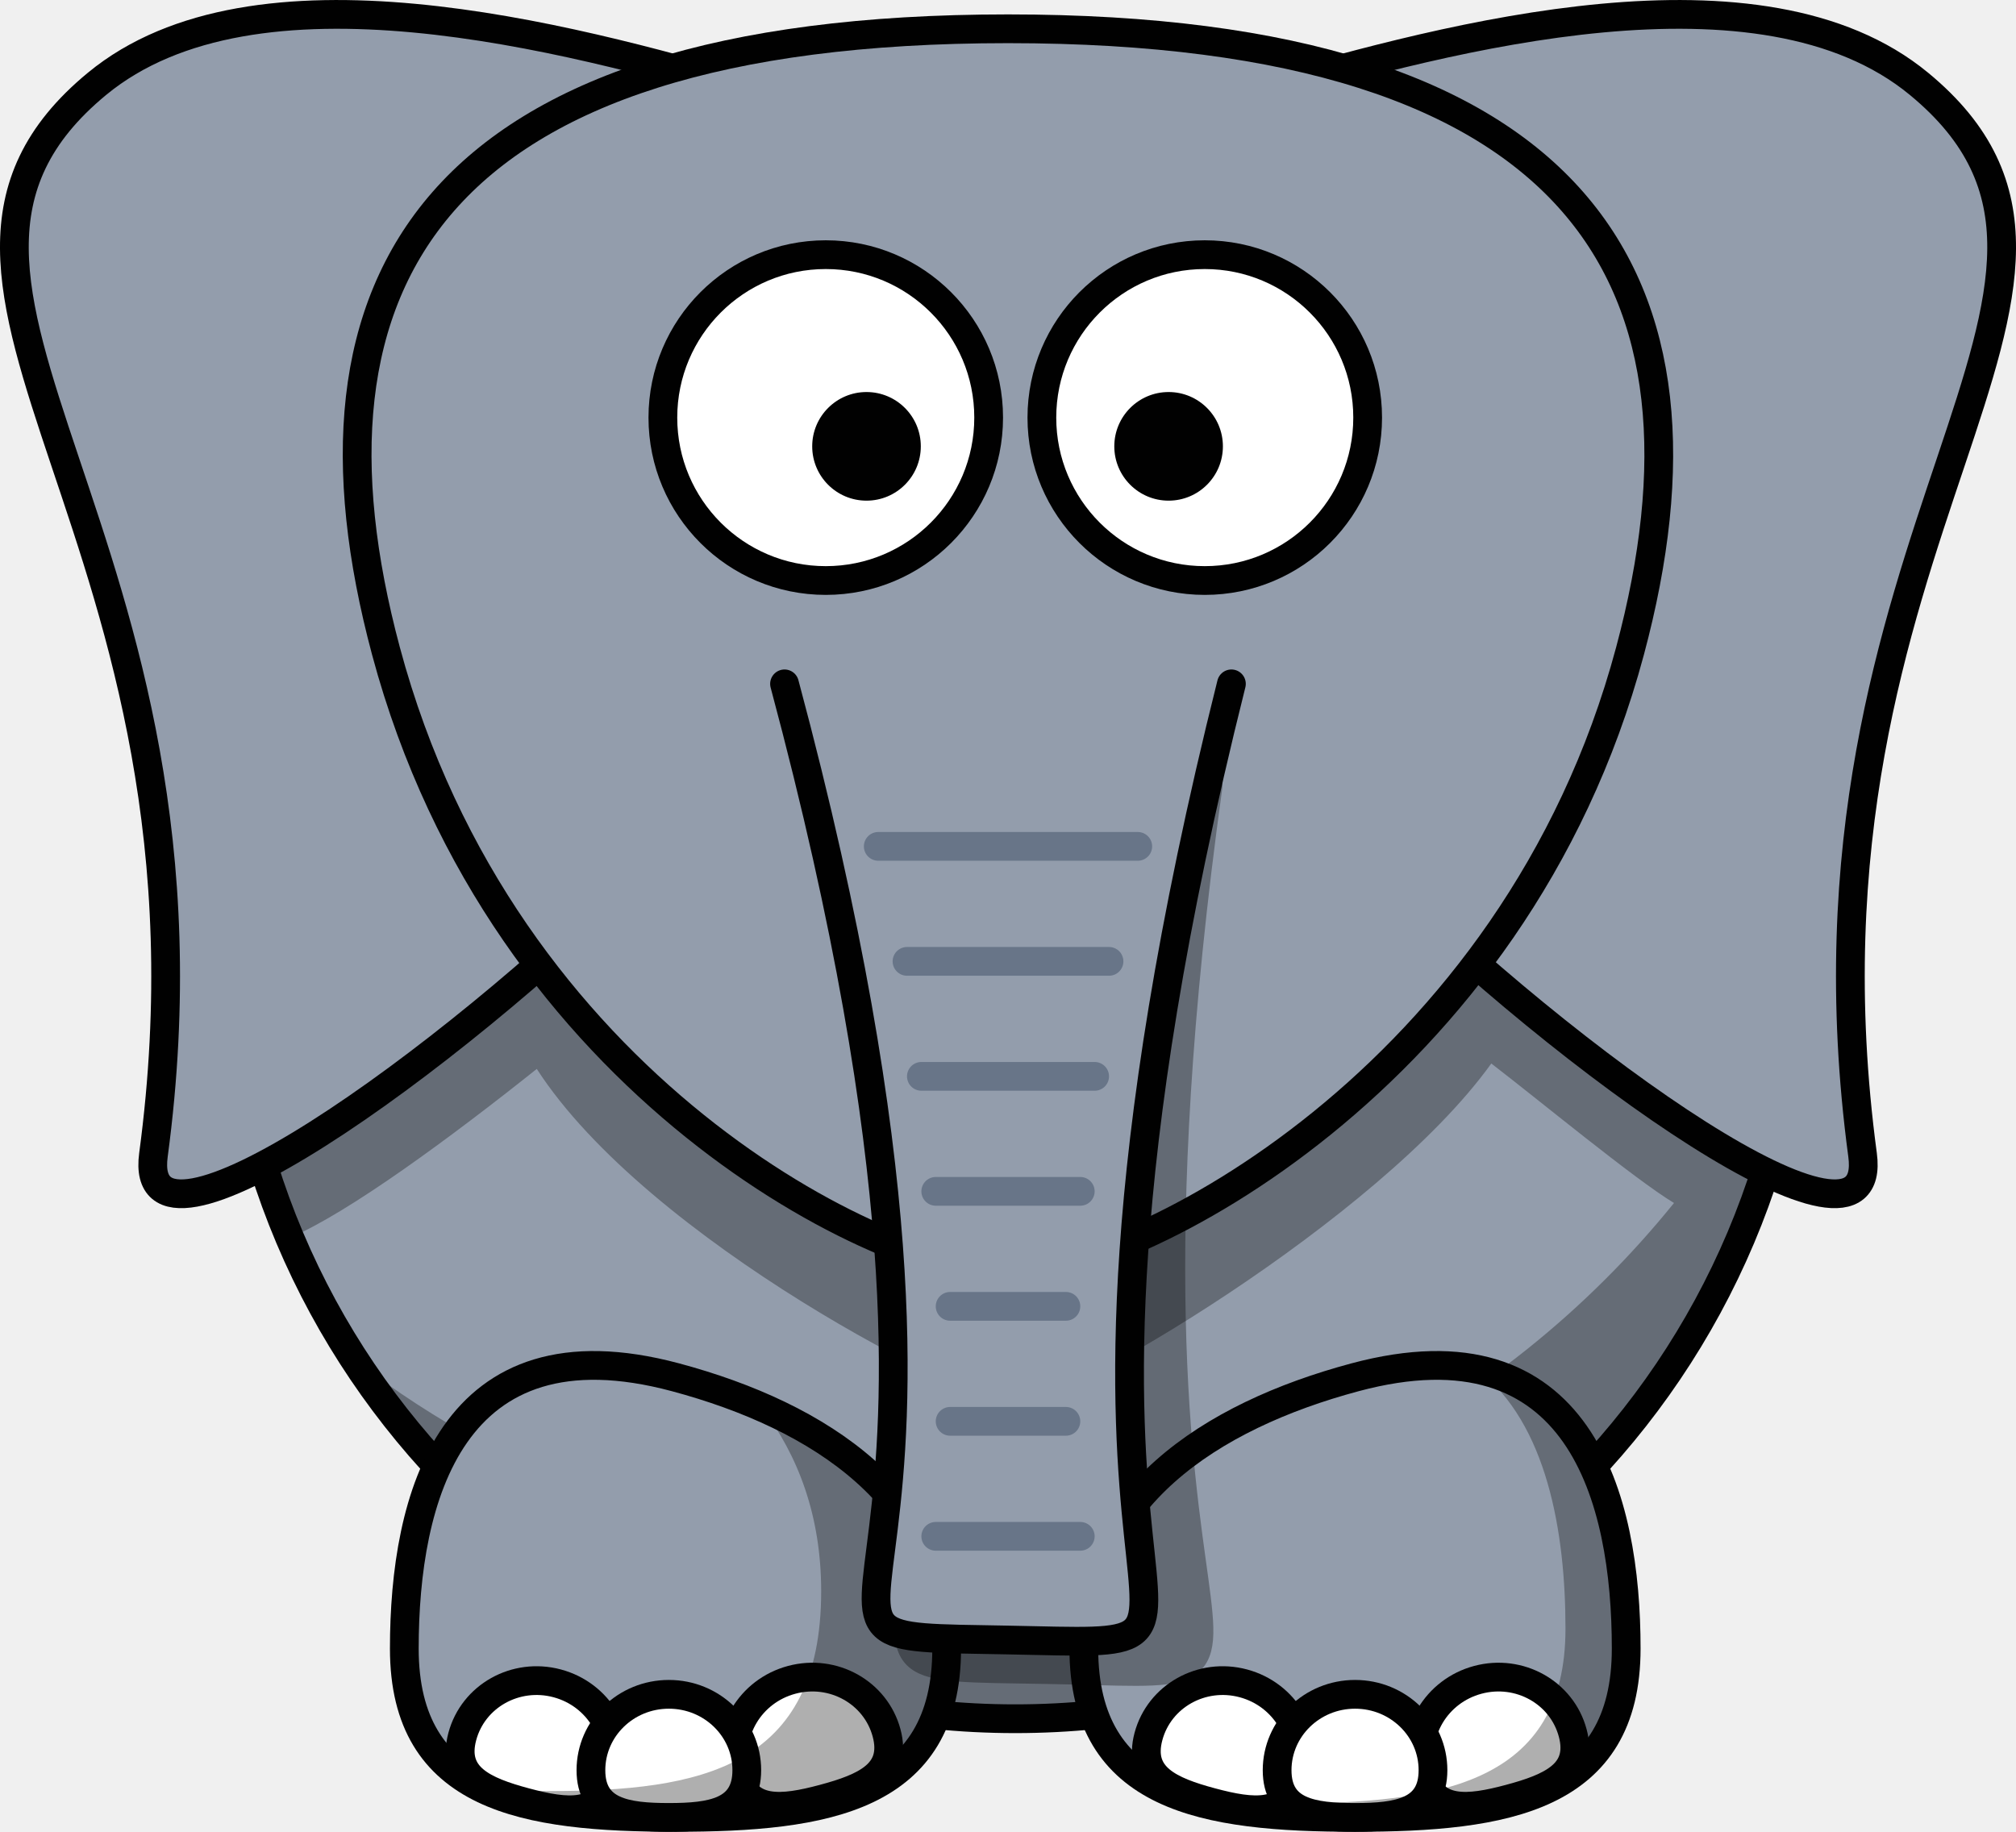
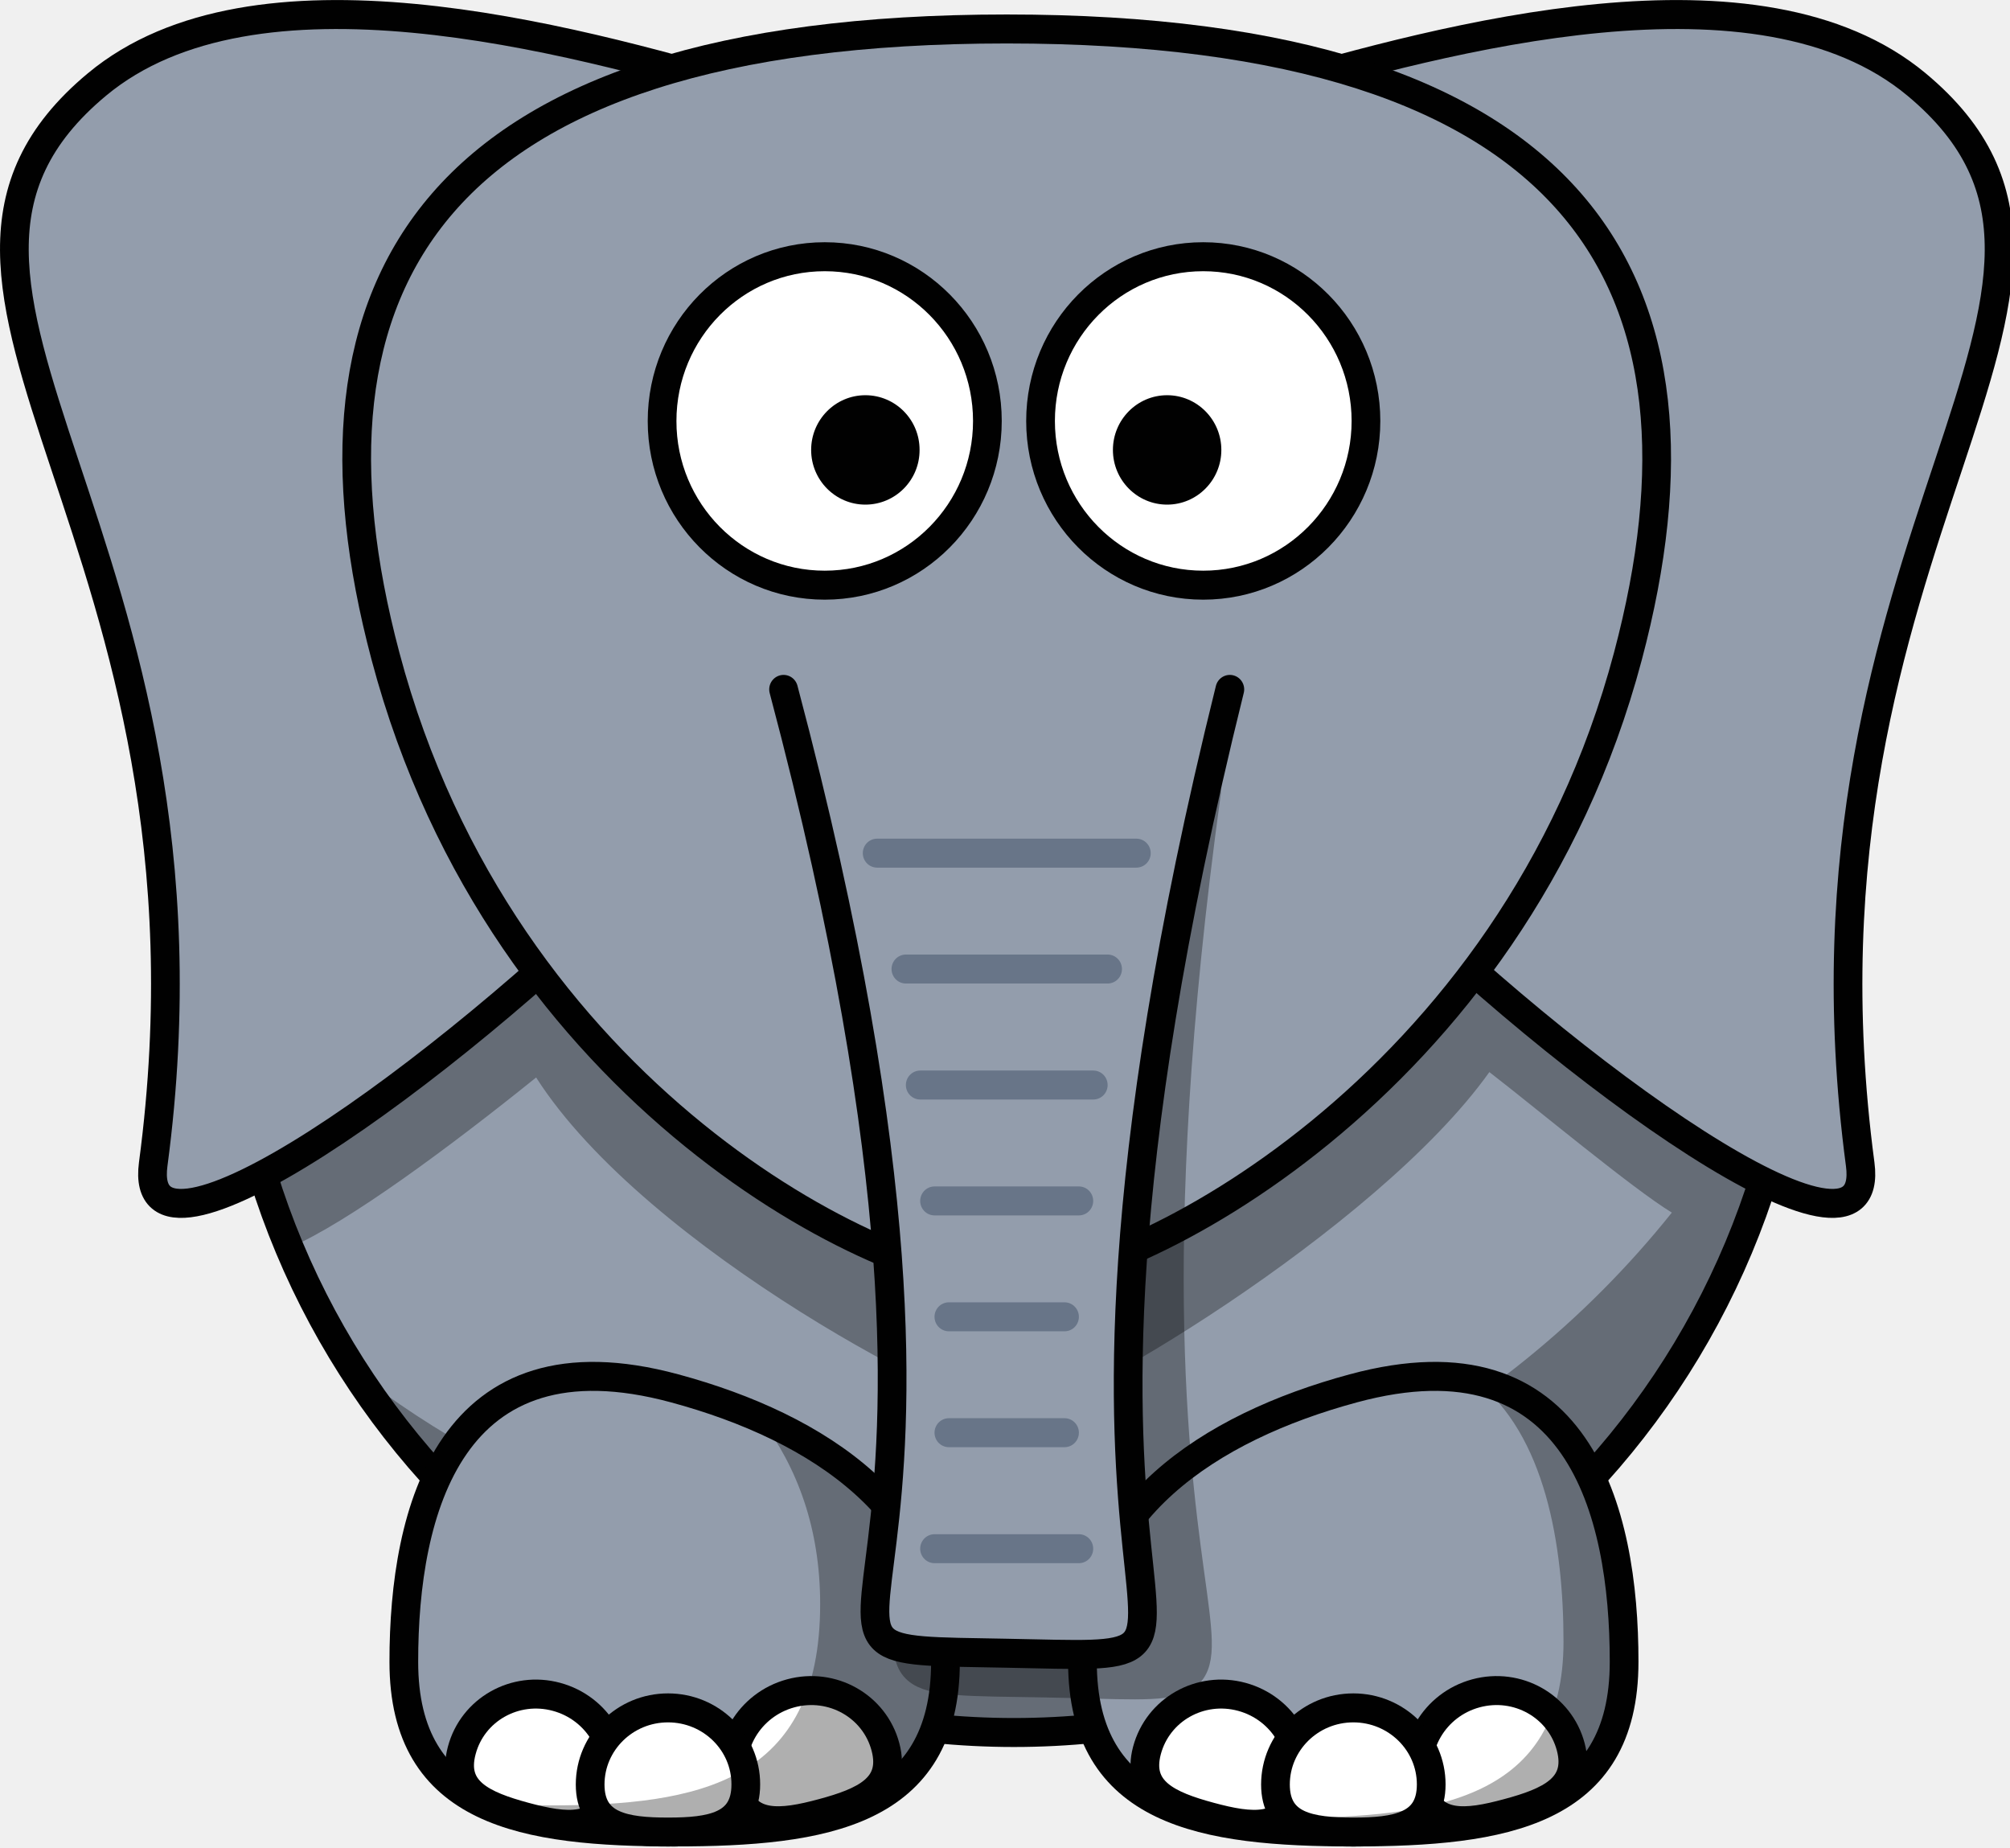
- <svg xmlns="http://www.w3.org/2000/svg" width="280.48" height="254.87" viewBox="0 0 280.483 254.867">
-   <path d="m250.79 129.57c0.018 60.508-49.028 109.57-109.54 109.57s-109.56-49.061-109.54-109.57c-0.019-60.508 49.028-109.57 109.54-109.57s109.56 49.061 109.54 109.57z" fill="#939dac" stroke="#010101" stroke-linecap="round" stroke-linejoin="round" stroke-width="4" />
-   <path d="m144.746,18.004c-11.783,0-23.012,2.361-33.25,6.625 .05-.19.105-.372.156-.562-46.13,12.914-79.953,55.247-79.938,105.5-.005,15.127 3.053,29.548 8.594,42.656 8.117-3.425 22.465-13.998 34.373-23.498 15.406,23.877 60.456,46.752 66.804,46.752s50.29-25.636 65.996-47.505c6.312,4.834 20.002,16.152 25.42,19.408-24.253,30.035-61.362,49.25-102.969,49.25-30.327,0-58.251-10.211-80.562-27.375 19.534,30.03 53.377,49.875 91.875,49.875 45.38,0 84.314-27.586 100.938-66.906 .084-.198.167-.395.25-.594 .013-.03.019-.063.031-.094 .246-.592.483-1.184.719-1.781l.219-.562c.249-.643.512-1.288.75-1.938l.156-.438c.25-.694.482-1.394.719-2.094 .035-.103.059-.21.094-.312 .407-1.217.791-2.452 1.156-3.688 .36-1.215.713-2.424 1.031-3.656l.031-.125c.203-.792.408-1.576.594-2.375l.062-.25c.172-.748.312-1.496.469-2.25 .028-.135.066-.272.094-.406 .146-.716.274-1.435.406-2.156l.094-.531c.12-.672.236-1.355.344-2.031 .136-.853.259-1.703.375-2.562 .038-.281.089-.562.125-.844 .029-.229.066-.458.094-.688 .082-.685.149-1.374.219-2.062 .053-.528.11-1.063.156-1.594 .274-3.169.407-6.385.406-9.625 .013-41.046-22.534-76.825-55.937-95.594-14.14-10.058-31.419-15.969-50.094-15.969z" fill="#010101" fill-opacity=".314" />
-   <path d="m56.252 229.37c-6e-3 20.842 16.887 23.497 37.729 23.497s37.735-2.655 37.729-23.497c6e-3 -20.841-17.598-32.346-37.729-37.739-31.318-8.392-37.735 16.898-37.729 37.739z" fill="#939dac" stroke="#010101" stroke-linecap="round" stroke-linejoin="round" stroke-width="4" />
-   <path d="m123.35 241.12c1.51 5.63-2.987 7.604-8.773 9.154s-10.667 2.089-12.174-3.542 1.956-11.452 7.741-13.003 11.698 1.759 13.206 7.391z" fill="#fff" stroke="#010101" stroke-linecap="round" stroke-linejoin="round" stroke-width="4" />
-   <path d="m85.267 247.22c-1.507 5.632-6.389 5.092-12.174 3.543-5.786-1.551-10.284-3.525-8.773-9.155s7.42-8.94 13.206-7.39 9.251 7.371 7.741 13.002z" fill="#fff" stroke="#010101" stroke-linecap="round" stroke-linejoin="round" stroke-width="4" />
-   <path d="m103.9 246.3c2e-3 5.829-4.853 6.571-10.843 6.571s-10.844-0.742-10.842-6.571 4.853-10.557 10.842-10.557 10.845 4.726 10.843 10.557z" fill="#fff" stroke="#010101" stroke-linecap="round" stroke-linejoin="round" stroke-width="4" />
-   <path d="m105.92 195.76c5.162 6.766 8.33 15.213 8.328 25.644 6e-3 24.649-16.893 27.798-37.734 27.798-3.225 0-6.345-0.097-9.333-0.315 6.836 3.318 16.312 3.991 26.793 3.991 20.841 0 37.74-2.677 37.733-23.519 5e-3 -16.562-11.119-27.209-25.787-33.599z" fill="#010101" fill-opacity=".314" />
-   <path d="m226.25 229.37c6e-3 20.842-16.887 23.497-37.729 23.497s-37.735-2.655-37.729-23.497c-7e-3 -20.841 17.598-32.346 37.729-37.739 31.319-8.392 37.735 16.898 37.729 37.739z" fill="#939dac" stroke="#010101" stroke-linecap="round" stroke-linejoin="round" stroke-width="4" />
-   <path d="m218.81 241.12c1.51 5.63-2.987 7.604-8.773 9.154s-10.666 2.089-12.174-3.542 1.956-11.452 7.741-13.003 11.698 1.759 13.206 7.391z" fill="#fff" stroke="#010101" stroke-linecap="round" stroke-linejoin="round" stroke-width="4" />
-   <path d="m180.73 247.22c-1.508 5.632-6.389 5.092-12.175 3.543s-10.283-3.525-8.772-9.155 7.421-8.94 13.206-7.39 9.25 7.371 7.741 13.002z" fill="#fff" stroke="#010101" stroke-linecap="round" stroke-linejoin="round" stroke-width="4" />
-   <path d="m199.37 246.3c2e-3 5.829-4.853 6.571-10.843 6.571s-10.845-0.742-10.843-6.571 4.854-10.557 10.843-10.557 10.845 4.726 10.843 10.557z" fill="#fff" stroke="#010101" stroke-linecap="round" stroke-linejoin="round" stroke-width="4" />
-   <path d="m205.54 190.54c9.705 7.491 12.266 22.672 12.263 36.068 6e-3 21.566-17.468 24.323-39.026 24.323-4.679 0-9.14-0.151-13.296-0.574 6.372 2.04 14.355 2.498 23.03 2.498 20.842 0 37.74-2.648 37.734-23.49 4e-3 -16.328-3.938-35.372-20.705-38.825z" fill="#010101" fill-opacity=".314" />
-   <path d="m13.504 11.656c21.953-18.108 65.234-6.565 91.089 0.931-14.056 49.307-2.825 80.096-14.911 108.01-27.771 27.658-70.754 58.114-68.333 40.089 11.667-86.849-41.908-120.94-7.846-149.03z" fill="#939dac" stroke="#010101" stroke-linecap="round" stroke-linejoin="round" stroke-width="4" />
-   <path d="m266.98 11.656c-21.953-18.108-65.234-6.565-91.089 0.931 14.056 49.307 2.825 80.096 14.911 108.01 27.771 27.658 70.754 58.114 68.333 40.089-11.667-86.849 41.908-120.94 7.846-149.03z" fill="#939dac" stroke="#010101" stroke-linecap="round" stroke-linejoin="round" stroke-width="4" />
-   <path d="m140.24 4.002c-80.354 0-100.3 35.215-86.544 86.569 16.307 60.859 69.458 86.569 86.543 86.569s70.504-26.706 86.544-86.569c13.734-51.256-6.189-86.569-86.543-86.569z" fill="#939dac" stroke="#010101" stroke-linecap="round" stroke-linejoin="round" stroke-width="4" />
-   <path d="m190.28 58.101c3e-3 12.519-10.145 22.669-22.663 22.669s-22.667-10.15-22.663-22.669 10.144-22.669 22.663-22.669 22.666 10.15 22.663 22.669z" fill="#fff" stroke="#010101" stroke-linecap="round" stroke-linejoin="round" stroke-width="4" />
-   <path d="m170.14 62.101c2e-3 4.173-3.381 7.557-7.554 7.557s-7.556-3.384-7.555-7.557 3.382-7.557 7.555-7.557 7.556 3.384 7.554 7.557z" fill="#010101" />
-   <path d="m137.55 58.101c4e-3 12.519-10.145 22.669-22.663 22.669s-22.666-10.15-22.663-22.669 10.145-22.669 22.663-22.669 22.667 10.15 22.663 22.669z" fill="#fff" stroke="#010101" stroke-linecap="round" stroke-linejoin="round" stroke-width="4" />
-   <path d="m128.11 62.101c2e-3 4.173-3.381 7.557-7.554 7.557s-7.556-3.384-7.555-7.557 3.382-7.557 7.555-7.557 7.556 3.384 7.554 7.557z" fill="#010101" />
-   <path d="m113.25 104.14c37.975 131.36-10.592 127.42 32.308 128.16s4.448 7.107 22.527-122.99" opacity=".325" stroke="#010101" stroke-linecap="round" stroke-linejoin="round" stroke-width="4.002" />
-   <path d="m109.15 95.148c36.539 136.37-10.192 132.27 31.087 133.04s-3.302 4.275 31.087-133.04" fill="#939dac" stroke="#010101" stroke-linecap="round" stroke-linejoin="round" stroke-width="4" />
-   <path d="m130.19 213.76h20.106" fill="none" stroke="#687588" stroke-linecap="round" stroke-linejoin="round" stroke-width="4" />
-   <path d="m132.19 197.76h16.106" fill="none" stroke="#687588" stroke-linecap="round" stroke-linejoin="round" stroke-width="4" />
-   <path d="m132.19 181.76h16.106" fill="none" stroke="#687588" stroke-linecap="round" stroke-linejoin="round" stroke-width="4" />
-   <path d="m130.19 165.76h20.106" fill="none" stroke="#687588" stroke-linecap="round" stroke-linejoin="round" stroke-width="4" />
-   <path d="m128.19 149.76h24.106" fill="none" stroke="#687588" stroke-linecap="round" stroke-linejoin="round" stroke-width="4" />
-   <path d="m126.19 133.76h28.106" fill="none" stroke="#687588" stroke-linecap="round" stroke-linejoin="round" stroke-width="4" />
-   <path d="m122.19 117.76h36.106" fill="none" stroke="#687588" stroke-linecap="round" stroke-linejoin="round" stroke-width="4" />
+ <svg xmlns="http://www.w3.org/2000/svg" xmlns:xlink="http://www.w3.org/1999/xlink" width="75px" height="px" viewBox="0 0 74 68" version="1.1">
+   <defs>
+     <filter id="alpha" filterUnits="objectBoundingBox" x="0%" y="0%" width="100%" height="100%">
+       <feColorMatrix type="matrix" in="SourceGraphic" values="0 0 0 0 1 0 0 0 0 1 0 0 0 0 1 0 0 0 1 0" />
+     </filter>
+     <mask id="mask0">
+       <g filter="url(#alpha)">
+         <rect x="0" y="0" width="74" height="68" style="fill:rgb(0%,0%,0%);fill-opacity:0.325;stroke:none;" />
+       </g>
+     </mask>
+     <clipPath id="clip1">
+       <rect x="0" y="0" width="74" height="68" />
+     </clipPath>
+     <g id="surface5" clip-path="url(#clip1)">
+       <path style="fill-rule:nonzero;fill:rgb(0%,0%,0%);fill-opacity:1;stroke-width:4.002;stroke-linecap:round;stroke-linejoin:round;stroke:rgb(0.392%,0.392%,0.392%);stroke-opacity:1;stroke-miterlimit:4;" d="M 113.249 104.134 C 151.22 235.503 102.651 231.562 145.559 232.295 C 188.452 233.042 150.008 239.414 168.085 109.305 " transform="matrix(0.264283,0,0,0.266664,0,0.000815578)" />
+     </g>
+   </defs>
+   <g id="surface1">
+     <path style="fill-rule:nonzero;fill:rgb(57.647%,61.569%,67.451%);fill-opacity:1;stroke-width:4;stroke-linecap:round;stroke-linejoin:round;stroke:rgb(0.392%,0.392%,0.392%);stroke-opacity:1;stroke-miterlimit:4;" d="M 250.797 129.564 C 250.812 190.077 201.755 239.135 141.243 239.135 C 80.731 239.135 31.69 190.077 31.704 129.564 C 31.69 69.065 80.731 20.007 141.243 20.007 C 201.755 20.007 250.812 69.065 250.797 129.564 Z M 250.797 129.564 " transform="matrix(0.264283,0,0,0.266664,0,0.000815578)" />
+     <path style=" stroke:none;fill-rule:nonzero;fill:rgb(0.392%,0.392%,0.392%);fill-opacity:0.314;" d="M 38.254 4.801 C 35.141 4.801 32.172 5.43 29.465 6.57 C 29.48 6.52 29.496 6.469 29.508 6.418 C 17.316 9.863 8.379 21.152 8.383 34.551 C 8.379 38.586 9.188 42.43 10.652 45.926 C 12.797 45.012 16.59 42.195 19.738 39.66 C 23.809 46.027 35.715 52.129 37.391 52.129 C 39.07 52.129 50.684 45.289 54.832 39.461 C 56.504 40.75 60.121 43.766 61.551 44.633 C 55.141 52.645 45.336 57.77 34.34 57.77 C 26.324 57.77 18.945 55.047 13.047 50.469 C 18.211 58.477 27.156 63.77 37.328 63.77 C 49.32 63.77 59.613 56.41 64.004 45.926 C 64.027 45.875 64.051 45.82 64.07 45.77 C 64.074 45.762 64.074 45.75 64.078 45.742 C 64.145 45.586 64.207 45.426 64.27 45.27 L 64.328 45.117 C 64.395 44.945 64.461 44.773 64.523 44.602 L 64.566 44.484 C 64.633 44.301 64.695 44.113 64.758 43.926 C 64.766 43.898 64.773 43.871 64.781 43.844 C 64.891 43.52 64.992 43.188 65.086 42.859 C 65.184 42.535 65.273 42.215 65.359 41.883 L 65.367 41.852 C 65.422 41.641 65.477 41.43 65.523 41.219 L 65.543 41.152 C 65.586 40.953 65.625 40.754 65.664 40.551 C 65.672 40.516 65.684 40.48 65.691 40.441 C 65.727 40.254 65.762 40.059 65.797 39.867 L 65.82 39.727 C 65.852 39.547 65.883 39.363 65.914 39.184 C 65.949 38.957 65.98 38.73 66.012 38.5 C 66.023 38.426 66.035 38.352 66.043 38.277 C 66.051 38.215 66.062 38.152 66.07 38.094 C 66.09 37.91 66.109 37.727 66.129 37.543 C 66.141 37.402 66.156 37.258 66.168 37.117 C 66.242 36.273 66.277 35.414 66.277 34.551 C 66.281 23.605 60.32 14.066 51.492 9.059 C 47.754 6.379 43.188 4.801 38.254 4.801 Z M 38.254 4.801 " />
+     <path style="fill-rule:nonzero;fill:rgb(57.647%,61.569%,67.451%);fill-opacity:1;stroke-width:4;stroke-linecap:round;stroke-linejoin:round;stroke:rgb(0.392%,0.392%,0.392%);stroke-opacity:1;stroke-miterlimit:4;" d="M 56.255 229.365 C 56.24 250.21 73.134 252.861 93.975 252.861 C 114.83 252.861 131.71 250.21 131.71 229.365 C 131.71 208.534 114.106 197.021 93.975 191.63 C 62.67 183.236 56.24 208.534 56.255 229.365 Z M 56.255 229.365 " transform="matrix(0.264283,0,0,0.266664,0,0.000815578)" />
+     <path style="fill-rule:nonzero;fill:rgb(100%,100%,100%);fill-opacity:1;stroke-width:4;stroke-linecap:round;stroke-linejoin:round;stroke:rgb(0.392%,0.392%,0.392%);stroke-opacity:1;stroke-miterlimit:4;" d="M 123.344 241.113 C 124.866 246.753 120.358 248.73 114.579 250.268 C 108.785 251.821 103.907 252.363 102.4 246.738 C 100.892 241.098 104.366 235.283 110.145 233.73 C 115.924 232.177 121.836 235.488 123.344 241.113 Z M 123.344 241.113 " transform="matrix(0.264283,0,0,0.266664,0,0.000815578)" />
+     <path style="fill-rule:nonzero;fill:rgb(100%,100%,100%);fill-opacity:1;stroke-width:4;stroke-linecap:round;stroke-linejoin:round;stroke:rgb(0.392%,0.392%,0.392%);stroke-opacity:1;stroke-miterlimit:4;" d="M 85.269 247.221 C 83.762 252.847 78.884 252.319 73.09 250.766 C 67.311 249.214 62.803 247.236 64.325 241.611 C 65.833 235.971 71.745 232.661 77.524 234.213 C 83.318 235.766 86.777 241.582 85.269 247.221 Z M 85.269 247.221 " transform="matrix(0.264283,0,0,0.266664,0,0.000815578)" />
+     <path style="fill-rule:nonzero;fill:rgb(100%,100%,100%);fill-opacity:1;stroke-width:4;stroke-linecap:round;stroke-linejoin:round;stroke:rgb(0.392%,0.392%,0.392%);stroke-opacity:1;stroke-miterlimit:4;" d="M 103.893 246.299 C 103.907 252.129 99.045 252.876 93.058 252.876 C 87.072 252.876 82.21 252.129 82.21 246.299 C 82.224 240.468 87.072 235.737 93.058 235.737 C 99.045 235.737 103.907 240.468 103.893 246.299 Z M 103.893 246.299 " transform="matrix(0.264283,0,0,0.266664,0,0.000815578)" />
+     <path style=" stroke:none;fill-rule:nonzero;fill:rgb(0.392%,0.392%,0.392%);fill-opacity:0.314;" d="M 27.992 52.203 C 29.355 54.008 30.195 56.258 30.195 59.043 C 30.195 65.613 25.73 66.453 20.223 66.453 C 19.367 66.453 18.543 66.43 17.754 66.371 C 19.562 67.254 22.066 67.434 24.836 67.434 C 30.344 67.434 34.809 66.719 34.809 61.164 C 34.809 56.746 31.871 53.906 27.992 52.203 Z M 27.992 52.203 " />
+     <path style="fill-rule:nonzero;fill:rgb(57.647%,61.569%,67.451%);fill-opacity:1;stroke-width:4;stroke-linecap:round;stroke-linejoin:round;stroke:rgb(0.392%,0.392%,0.392%);stroke-opacity:1;stroke-miterlimit:4;" d="M 226.246 229.365 C 226.261 250.21 209.367 252.861 188.526 252.861 C 167.686 252.861 150.791 250.21 150.791 229.365 C 150.791 208.534 168.395 197.021 188.526 191.63 C 219.846 183.236 226.261 208.534 226.246 229.365 Z M 226.246 229.365 " transform="matrix(0.264283,0,0,0.266664,0,0.000815578)" />
+     <path style="fill-rule:nonzero;fill:rgb(100%,100%,100%);fill-opacity:1;stroke-width:4;stroke-linecap:round;stroke-linejoin:round;stroke:rgb(0.392%,0.392%,0.392%);stroke-opacity:1;stroke-miterlimit:4;" d="M 218.812 241.113 C 220.319 246.753 215.826 248.73 210.032 250.268 C 204.253 251.821 199.375 252.363 197.868 246.738 C 196.36 241.098 199.819 235.283 205.598 233.73 C 211.392 232.177 217.304 235.488 218.812 241.113 Z M 218.812 241.113 " transform="matrix(0.264283,0,0,0.266664,0,0.000815578)" />
+     <path style="fill-rule:nonzero;fill:rgb(100%,100%,100%);fill-opacity:1;stroke-width:4;stroke-linecap:round;stroke-linejoin:round;stroke:rgb(0.392%,0.392%,0.392%);stroke-opacity:1;stroke-miterlimit:4;" d="M 180.737 247.221 C 179.229 252.847 174.337 252.319 168.558 250.766 C 162.764 249.214 158.27 247.236 159.778 241.611 C 161.3 235.971 167.198 232.661 172.992 234.213 C 178.771 235.766 182.244 241.582 180.737 247.221 Z M 180.737 247.221 " transform="matrix(0.264283,0,0,0.266664,0,0.000815578)" />
+     <path style="fill-rule:nonzero;fill:rgb(100%,100%,100%);fill-opacity:1;stroke-width:4;stroke-linecap:round;stroke-linejoin:round;stroke:rgb(0.392%,0.392%,0.392%);stroke-opacity:1;stroke-miterlimit:4;" d="M 199.375 246.299 C 199.375 252.129 194.512 252.876 188.526 252.876 C 182.54 252.876 177.677 252.129 177.677 246.299 C 177.692 240.468 182.54 235.737 188.526 235.737 C 194.512 235.737 199.375 240.468 199.375 246.299 Z M 199.375 246.299 " transform="matrix(0.264283,0,0,0.266664,0,0.000815578)" />
+     <path style=" stroke:none;fill-rule:nonzero;fill:rgb(0.392%,0.392%,0.392%);fill-opacity:0.314;" d="M 54.32 50.812 C 56.887 52.809 57.562 56.855 57.562 60.43 C 57.562 66.18 52.945 66.914 47.246 66.914 C 46.012 66.914 44.832 66.875 43.734 66.762 C 45.418 67.305 47.527 67.43 49.82 67.43 C 55.328 67.43 59.793 66.723 59.793 61.164 C 59.793 56.809 58.75 51.73 54.32 50.812 Z M 54.32 50.812 " />
+     <path style="fill-rule:nonzero;fill:rgb(57.647%,61.569%,67.451%);fill-opacity:1;stroke-width:4;stroke-linecap:round;stroke-linejoin:round;stroke:rgb(0.392%,0.392%,0.392%);stroke-opacity:1;stroke-miterlimit:4;" d="M 13.509 11.657 C 35.459 -6.448 78.736 5.095 104.587 12.58 C 90.531 61.887 101.764 92.679 89.689 120.599 C 61.916 148.255 18.934 178.71 21.343 160.692 C 33.02 73.841 -20.56 39.739 13.509 11.657 Z M 13.509 11.657 " transform="matrix(0.264283,0,0,0.266664,0,0.000815578)" />
+     <path style="fill-rule:nonzero;fill:rgb(57.647%,61.569%,67.451%);fill-opacity:1;stroke-width:4;stroke-linecap:round;stroke-linejoin:round;stroke:rgb(0.392%,0.392%,0.392%);stroke-opacity:1;stroke-miterlimit:4;" d="M 266.982 11.657 C 245.032 -6.448 201.74 5.095 175.889 12.58 C 189.945 61.887 178.712 92.679 190.802 120.599 C 218.575 148.255 261.557 178.71 259.133 160.692 C 247.471 73.841 301.036 39.739 266.982 11.657 Z M 266.982 11.657 " transform="matrix(0.264283,0,0,0.266664,0,0.000815578)" />
+     <path style="fill-rule:nonzero;fill:rgb(57.647%,61.569%,67.451%);fill-opacity:1;stroke-width:4;stroke-linecap:round;stroke-linejoin:round;stroke:rgb(0.392%,0.392%,0.392%);stroke-opacity:1;stroke-miterlimit:4;" d="M 140.238 3.996 C 59.891 3.996 39.937 39.211 53.698 90.569 C 70.001 151.434 123.152 177.143 140.238 177.143 C 157.324 177.143 210.741 150.438 226.778 90.569 C 240.524 39.314 220.6 3.996 140.238 3.996 Z M 140.238 3.996 " transform="matrix(0.264283,0,0,0.266664,0,0.000815578)" />
+     <path style="fill-rule:nonzero;fill:rgb(100%,100%,100%);fill-opacity:1;stroke-width:4;stroke-linecap:round;stroke-linejoin:round;stroke:rgb(0.392%,0.392%,0.392%);stroke-opacity:1;stroke-miterlimit:4;" d="M 190.285 58.108 C 190.285 70.618 180.131 80.769 167.612 80.769 C 155.093 80.769 144.953 70.618 144.953 58.108 C 144.953 45.583 155.093 35.432 167.612 35.432 C 180.131 35.432 190.285 45.583 190.285 58.108 Z M 190.285 58.108 " transform="matrix(0.264283,0,0,0.266664,0,0.000815578)" />
+     <path style=" stroke:none;fill-rule:nonzero;fill:rgb(0.392%,0.392%,0.392%);fill-opacity:1;" d="M 44.965 16.562 C 44.965 17.672 44.07 18.574 42.969 18.574 C 41.867 18.574 40.973 17.672 40.973 16.562 C 40.973 15.449 41.867 14.547 42.969 14.547 C 44.07 14.547 44.965 15.449 44.965 16.562 Z M 44.965 16.562 " />
+     <path style="fill-rule:nonzero;fill:rgb(100%,100%,100%);fill-opacity:1;stroke-width:4;stroke-linecap:round;stroke-linejoin:round;stroke:rgb(0.392%,0.392%,0.392%);stroke-opacity:1;stroke-miterlimit:4;" d="M 137.548 58.108 C 137.548 70.618 127.409 80.769 114.889 80.769 C 102.37 80.769 92.216 70.618 92.231 58.108 C 92.231 45.583 102.37 35.432 114.889 35.432 C 127.409 35.432 137.548 45.583 137.548 58.108 Z M 137.548 58.108 " transform="matrix(0.264283,0,0,0.266664,0,0.000815578)" />
+     <path style=" stroke:none;fill-rule:nonzero;fill:rgb(0.392%,0.392%,0.392%);fill-opacity:1;" d="M 33.855 16.562 C 33.859 17.672 32.965 18.574 31.859 18.574 C 30.758 18.574 29.863 17.672 29.863 16.562 C 29.863 15.449 30.758 14.547 31.859 14.547 C 32.965 14.547 33.859 15.449 33.855 16.562 Z M 33.855 16.562 " />
+     <use xlink:href="#surface5" mask="url(#mask0)" />
+     <path style="fill-rule:nonzero;fill:rgb(57.647%,61.569%,67.451%);fill-opacity:1;stroke-width:4;stroke-linecap:round;stroke-linejoin:round;stroke:rgb(0.392%,0.392%,0.392%);stroke-opacity:1;stroke-miterlimit:4;" d="M 109.155 95.154 C 145.692 231.518 98.956 227.417 140.238 228.193 C 181.52 228.955 136.942 232.47 171.322 95.154 " transform="matrix(0.264283,0,0,0.266664,0,0.000815578)" />
+     <path style="fill:none;stroke-width:4;stroke-linecap:round;stroke-linejoin:round;stroke:rgb(40.784%,45.882%,53.333%);stroke-opacity:1;stroke-miterlimit:4;" d="M 130.187 213.764 L 150.289 213.764 " transform="matrix(0.264283,0,0,0.266664,0,0.000815578)" />
+     <path style="fill:none;stroke-width:4;stroke-linecap:round;stroke-linejoin:round;stroke:rgb(40.784%,45.882%,53.333%);stroke-opacity:1;stroke-miterlimit:4;" d="M 132.183 197.753 L 148.294 197.753 " transform="matrix(0.264283,0,0,0.266664,0,0.000815578)" />
+     <path style="fill:none;stroke-width:4;stroke-linecap:round;stroke-linejoin:round;stroke:rgb(40.784%,45.882%,53.333%);stroke-opacity:1;stroke-miterlimit:4;" d="M 132.183 181.757 L 148.294 181.757 " transform="matrix(0.264283,0,0,0.266664,0,0.000815578)" />
+     <path style="fill:none;stroke-width:4;stroke-linecap:round;stroke-linejoin:round;stroke:rgb(40.784%,45.882%,53.333%);stroke-opacity:1;stroke-miterlimit:4;" d="M 130.187 165.761 L 150.289 165.761 " transform="matrix(0.264283,0,0,0.266664,0,0.000815578)" />
+     <path style="fill:none;stroke-width:4;stroke-linecap:round;stroke-linejoin:round;stroke:rgb(40.784%,45.882%,53.333%);stroke-opacity:1;stroke-miterlimit:4;" d="M 128.192 149.764 L 152.299 149.764 " transform="matrix(0.264283,0,0,0.266664,0,0.000815578)" />
+     <path style="fill:none;stroke-width:4;stroke-linecap:round;stroke-linejoin:round;stroke:rgb(40.784%,45.882%,53.333%);stroke-opacity:1;stroke-miterlimit:4;" d="M 126.197 133.753 L 154.294 133.753 " transform="matrix(0.264283,0,0,0.266664,0,0.000815578)" />
+     <path style="fill:none;stroke-width:4;stroke-linecap:round;stroke-linejoin:round;stroke:rgb(40.784%,45.882%,53.333%);stroke-opacity:1;stroke-miterlimit:4;" d="M 122.191 117.757 L 158.3 117.757 " transform="matrix(0.264283,0,0,0.266664,0,0.000815578)" />
+   </g>
</svg>
